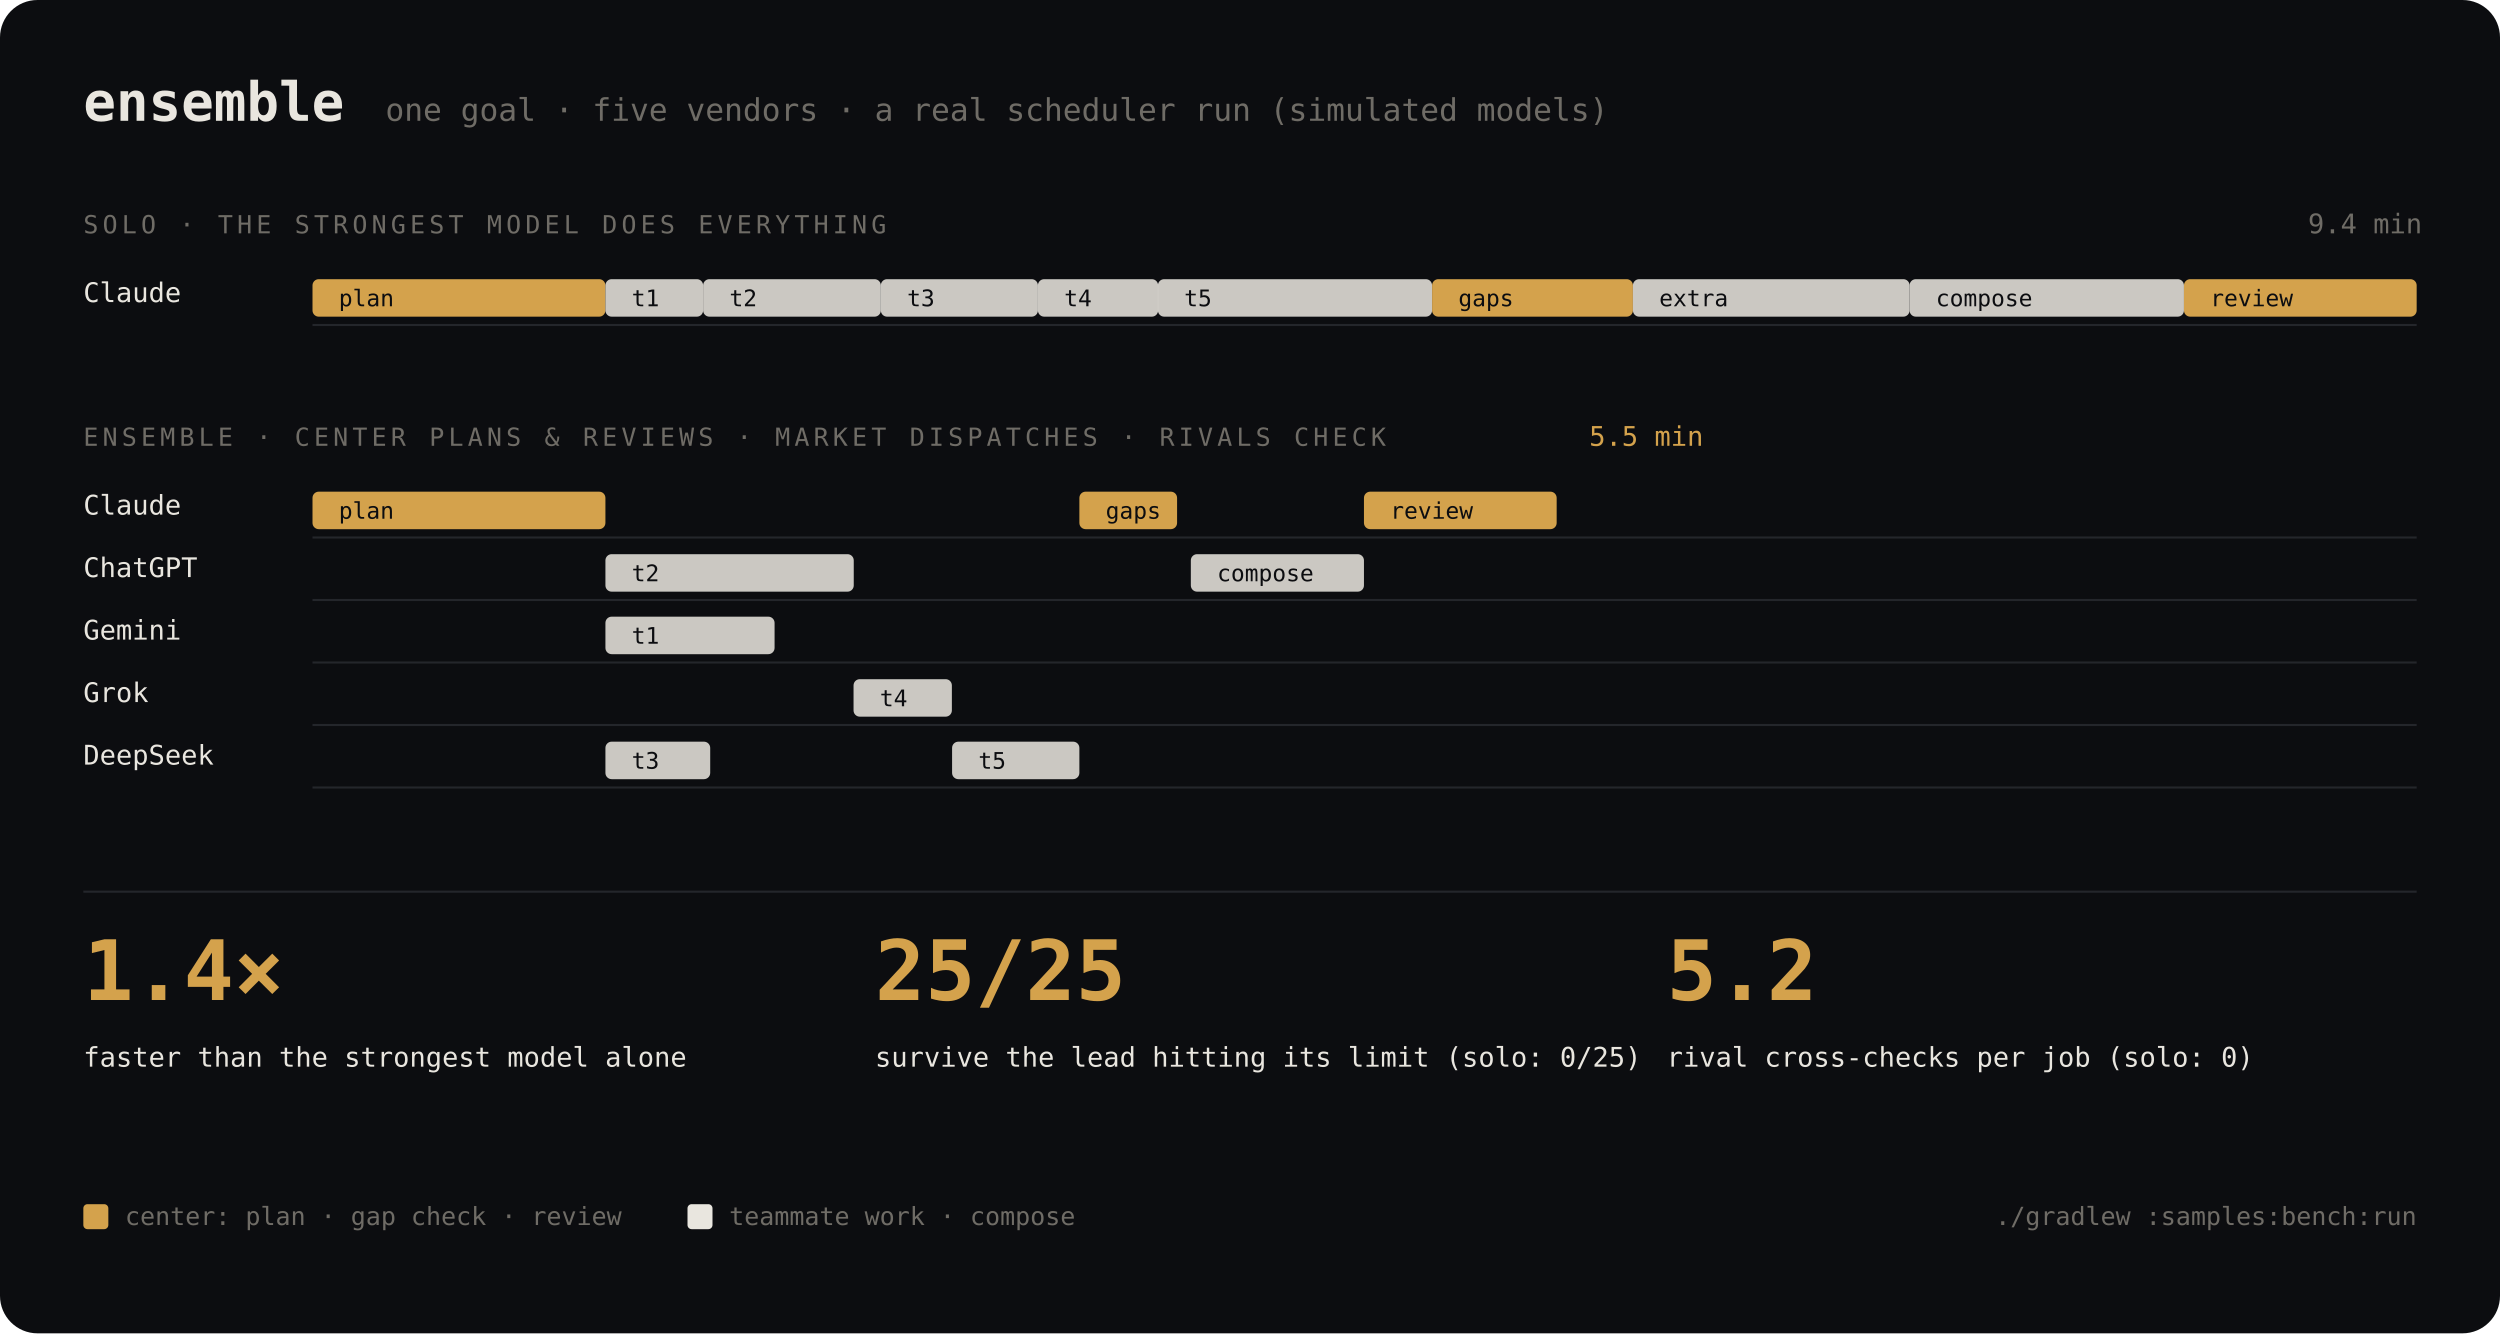
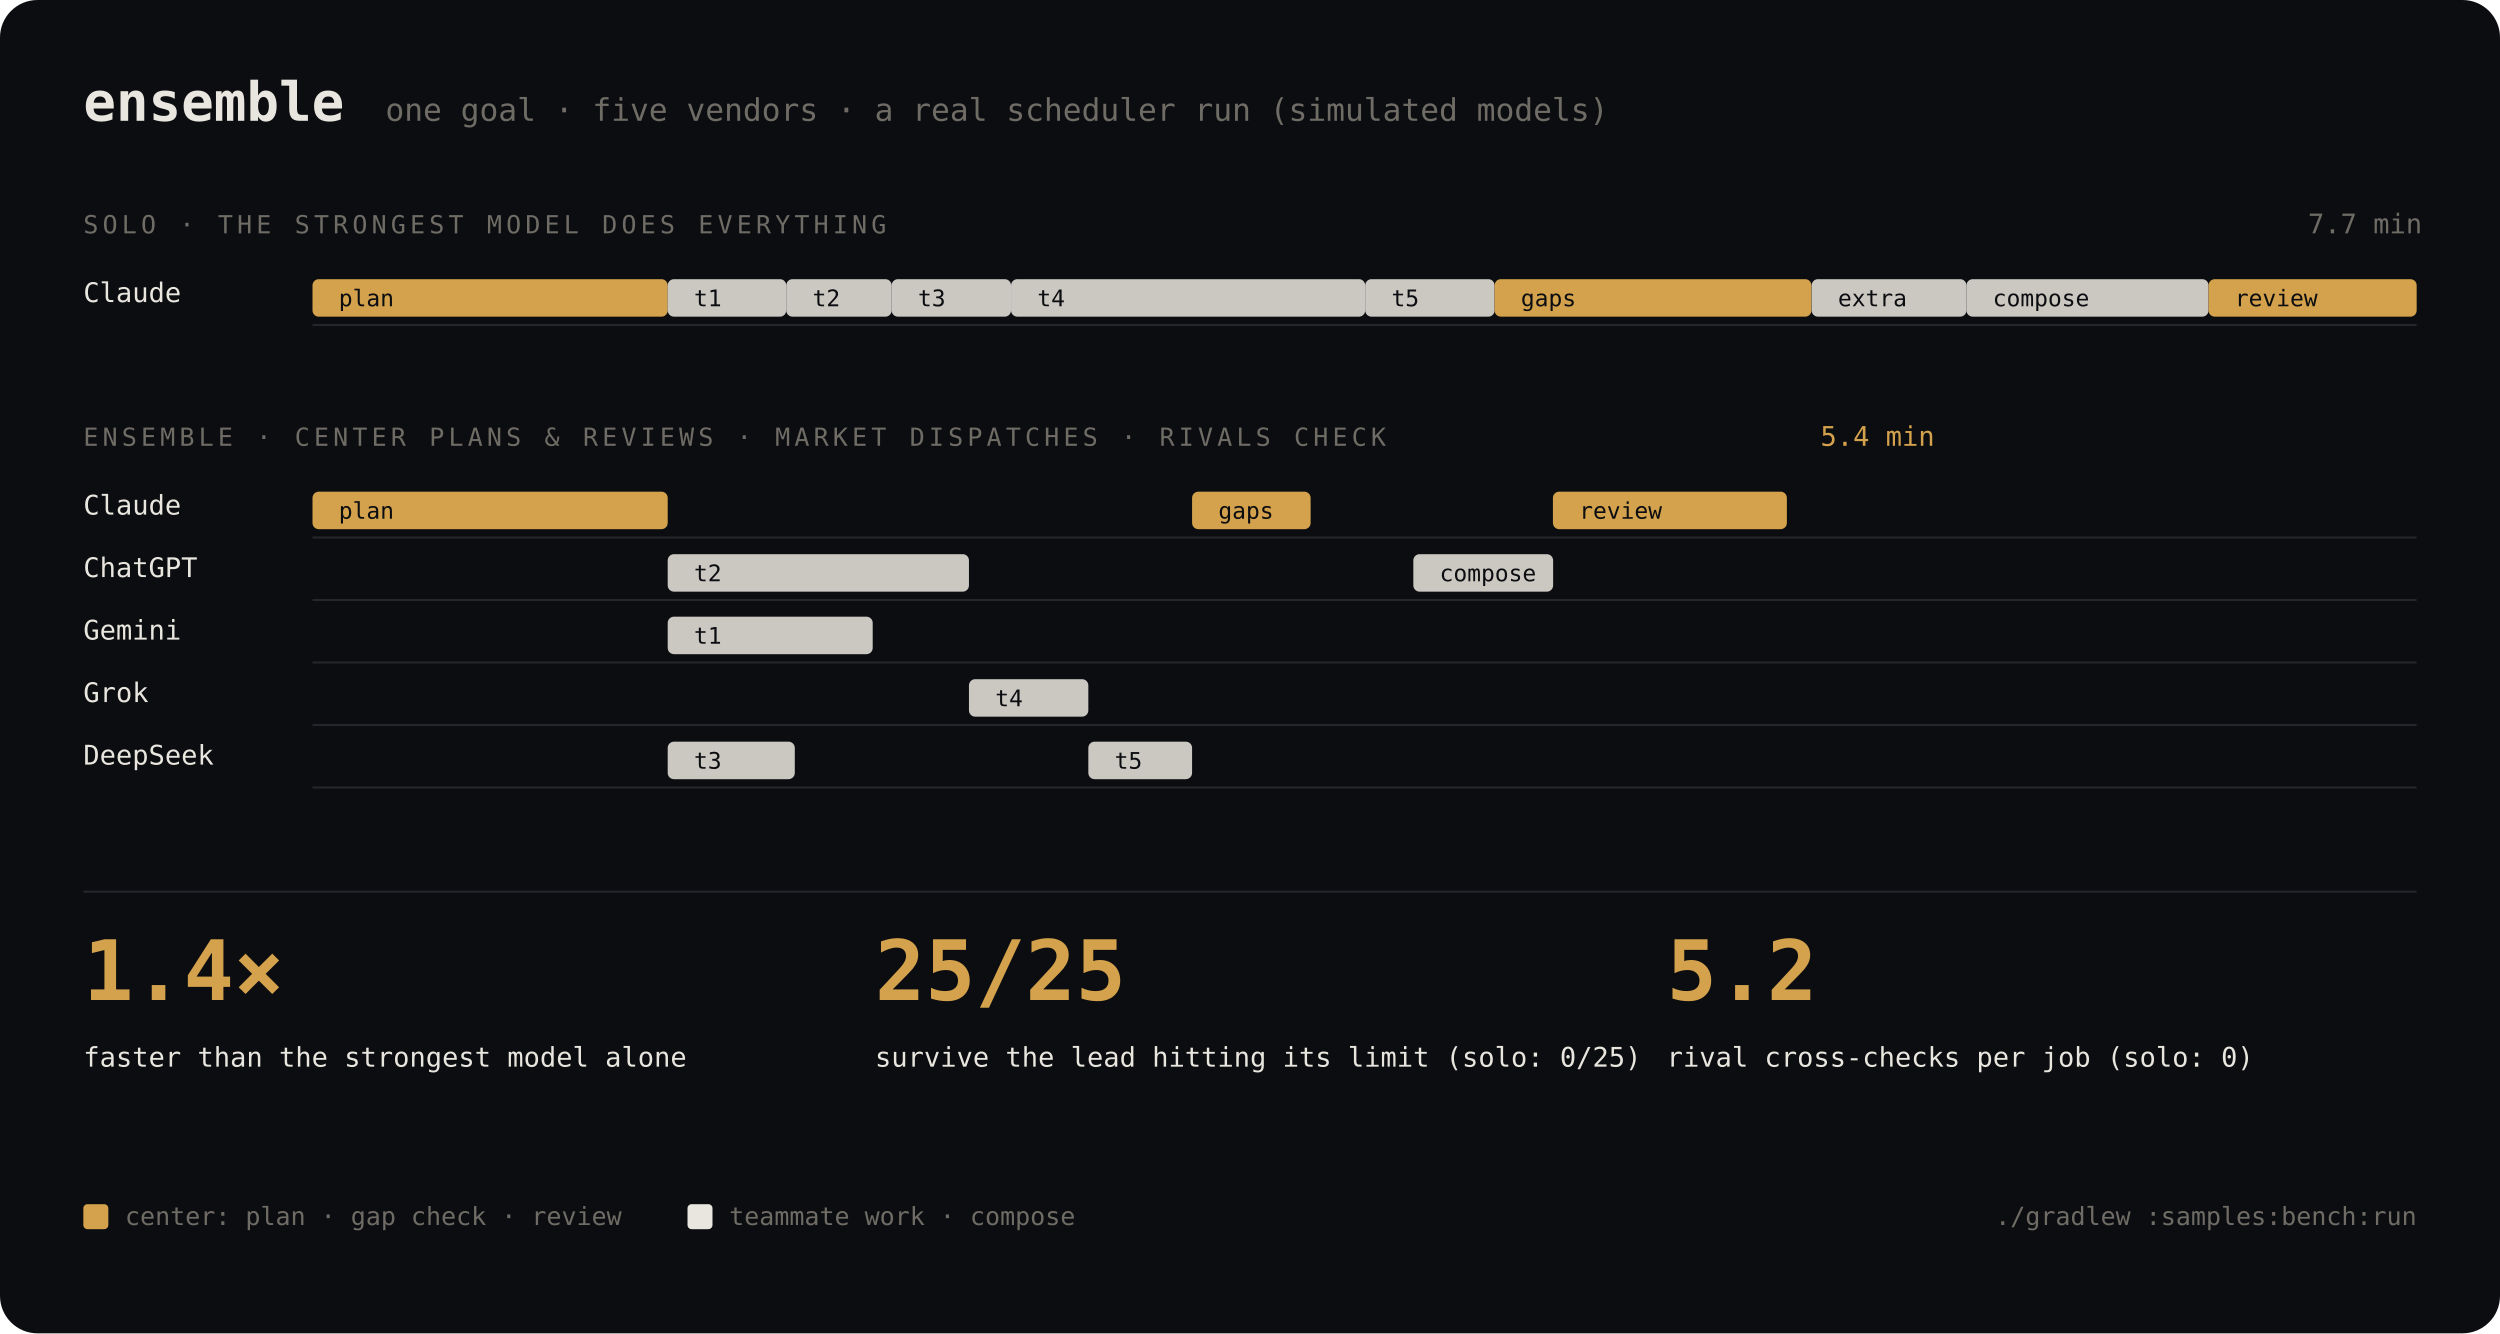
<svg xmlns="http://www.w3.org/2000/svg" viewBox="0 0 1200 640" font-family="ui-monospace,SFMono-Regular,Menlo,Consolas,monospace">
  <rect width="1200" height="640" rx="18" fill="#0C0D10" />
  <animate id="loop" attributeName="opacity" values="1;1" dur="16.0s" begin="0s;loop.end" />
  <text x="40" y="58" fill="#E9E6DF" font-size="26" font-weight="700">ensemble</text>
  <text x="185" y="58" fill="#6F6C66" font-size="15">one goal · five vendors · a real scheduler run (simulated models)</text>
  <text x="40" y="112" fill="#6F6C66" font-size="12" letter-spacing="2">SOLO · THE STRONGEST MODEL DOES EVERYTHING</text>
  <text x="40" y="145" fill="#E9E6DF" font-size="13">Claude</text>
  <line x1="150" y1="156" x2="1160" y2="156" stroke="#24262B" />
  <g>
-     <rect x="150.0" y="134" width="140.6" height="18" rx="3" fill="#D4A24C" opacity="1">
-       <set attributeName="width" to="0" begin="loop.begin" />
-       <animate id="c725" attributeName="width" from="0" to="140.6" begin="loop.begin+0.00s" dur="1.53s" fill="freeze" />
+     <rect x="150.0" y="134" width="170.5" height="18" rx="3" fill="#D4A24C" opacity="1">
+       <set attributeName="width" to="0" begin="loop.begin" />
+       <animate id="c725" attributeName="width" from="0" to="170.5" begin="loop.begin+0.00s" dur="1.86s" fill="freeze" />
    </rect>
    <text x="156.0" y="147" fill="#0C0D10" font-size="11">
      <set attributeName="opacity" to="0" begin="loop.begin" />
      <set attributeName="opacity" to="1" begin="c725.end" />plan</text>
  </g>
  <g>
-     <rect x="290.6" y="134" width="46.9" height="18" rx="3" fill="#E9E6DF" opacity="0.86">
-       <set attributeName="width" to="0" begin="loop.begin" />
-       <animate id="c1165" attributeName="width" from="0" to="46.9" begin="loop.begin+1.53s" dur="0.51s" fill="freeze" />
-     </rect>
-     <text x="296.6" y="147" fill="#0C0D10" font-size="11">
+     <rect x="320.5" y="134" width="56.9" height="18" rx="3" fill="#E9E6DF" opacity="0.86">
+       <set attributeName="width" to="0" begin="loop.begin" />
+       <animate id="c1165" attributeName="width" from="0" to="56.9" begin="loop.begin+1.86s" dur="0.62s" fill="freeze" />
+     </rect>
+     <text x="326.5" y="147" fill="#0C0D10" font-size="11">
      <set attributeName="opacity" to="0" begin="loop.begin" />
      <set attributeName="opacity" to="1" begin="c1165.end" />t1</text>
  </g>
  <g>
-     <rect x="337.5" y="134" width="85.3" height="18" rx="3" fill="#E9E6DF" opacity="0.86">
-       <set attributeName="width" to="0" begin="loop.begin" />
-       <animate id="c1606" attributeName="width" from="0" to="85.3" begin="loop.begin+2.04s" dur="0.93s" fill="freeze" />
-     </rect>
-     <text x="343.5" y="147" fill="#0C0D10" font-size="11">
+     <rect x="377.4" y="134" width="50.6" height="18" rx="3" fill="#E9E6DF" opacity="0.86">
+       <set attributeName="width" to="0" begin="loop.begin" />
+       <animate id="c1606" attributeName="width" from="0" to="50.6" begin="loop.begin+2.48s" dur="0.55s" fill="freeze" />
+     </rect>
+     <text x="383.4" y="147" fill="#0C0D10" font-size="11">
      <set attributeName="opacity" to="0" begin="loop.begin" />
      <set attributeName="opacity" to="1" begin="c1606.end" />t2</text>
  </g>
  <g>
-     <rect x="422.8" y="134" width="75.4" height="18" rx="3" fill="#E9E6DF" opacity="0.86">
-       <set attributeName="width" to="0" begin="loop.begin" />
-       <animate id="c2047" attributeName="width" from="0" to="75.4" begin="loop.begin+2.97s" dur="0.82s" fill="freeze" />
-     </rect>
-     <text x="428.8" y="147" fill="#0C0D10" font-size="11">
+     <rect x="428.0" y="134" width="57.3" height="18" rx="3" fill="#E9E6DF" opacity="0.86">
+       <set attributeName="width" to="0" begin="loop.begin" />
+       <animate id="c2047" attributeName="width" from="0" to="57.3" begin="loop.begin+3.03s" dur="0.62s" fill="freeze" />
+     </rect>
+     <text x="434.0" y="147" fill="#0C0D10" font-size="11">
      <set attributeName="opacity" to="0" begin="loop.begin" />
      <set attributeName="opacity" to="1" begin="c2047.end" />t3</text>
  </g>
  <g>
-     <rect x="498.2" y="134" width="57.7" height="18" rx="3" fill="#E9E6DF" opacity="0.86">
-       <set attributeName="width" to="0" begin="loop.begin" />
-       <animate id="c2488" attributeName="width" from="0" to="57.7" begin="loop.begin+3.79s" dur="0.63s" fill="freeze" />
-     </rect>
-     <text x="504.2" y="147" fill="#0C0D10" font-size="11">
+     <rect x="485.3" y="134" width="170.0" height="18" rx="3" fill="#E9E6DF" opacity="0.86">
+       <set attributeName="width" to="0" begin="loop.begin" />
+       <animate id="c2488" attributeName="width" from="0" to="170.0" begin="loop.begin+3.65s" dur="1.85s" fill="freeze" />
+     </rect>
+     <text x="491.3" y="147" fill="#0C0D10" font-size="11">
      <set attributeName="opacity" to="0" begin="loop.begin" />
      <set attributeName="opacity" to="1" begin="c2488.end" />t4</text>
  </g>
  <g>
-     <rect x="555.8" y="134" width="131.6" height="18" rx="3" fill="#E9E6DF" opacity="0.86">
-       <set attributeName="width" to="0" begin="loop.begin" />
-       <animate id="c2929" attributeName="width" from="0" to="131.6" begin="loop.begin+4.42s" dur="1.43s" fill="freeze" />
-     </rect>
-     <text x="561.8" y="147" fill="#0C0D10" font-size="11">
-       <set attributeName="opacity" to="0" begin="loop.begin" />
-       <set attributeName="opacity" to="1" begin="c2929.end" />t5</text>
-   </g>
-   <g>
-     <rect x="687.4" y="134" width="96.4" height="18" rx="3" fill="#D4A24C" opacity="1">
-       <set attributeName="width" to="0" begin="loop.begin" />
-       <animate id="c3372" attributeName="width" from="0" to="96.4" begin="loop.begin+5.85s" dur="1.05s" fill="freeze" />
-     </rect>
-     <text x="693.4" y="147" fill="#0C0D10" font-size="11">
+     <rect x="655.3" y="134" width="62.1" height="18" rx="3" fill="#E9E6DF" opacity="0.86">
+       <set attributeName="width" to="0" begin="loop.begin" />
+       <animate id="c2931" attributeName="width" from="0" to="62.1" begin="loop.begin+5.50s" dur="0.68s" fill="freeze" />
+     </rect>
+     <text x="661.3" y="147" fill="#0C0D10" font-size="11">
+       <set attributeName="opacity" to="0" begin="loop.begin" />
+       <set attributeName="opacity" to="1" begin="c2931.end" />t5</text>
+   </g>
+   <g>
+     <rect x="717.4" y="134" width="152.1" height="18" rx="3" fill="#D4A24C" opacity="1">
+       <set attributeName="width" to="0" begin="loop.begin" />
+       <animate id="c3372" attributeName="width" from="0" to="152.1" begin="loop.begin+6.18s" dur="1.66s" fill="freeze" />
+     </rect>
+     <text x="723.4" y="147" fill="#0C0D10" font-size="11">
      <set attributeName="opacity" to="0" begin="loop.begin" />
      <set attributeName="opacity" to="1" begin="c3372.end" />gaps</text>
  </g>
  <g>
-     <rect x="783.8" y="134" width="132.8" height="18" rx="3" fill="#E9E6DF" opacity="0.86">
-       <set attributeName="width" to="0" begin="loop.begin" />
-       <animate id="c3812" attributeName="width" from="0" to="132.8" begin="loop.begin+6.90s" dur="1.45s" fill="freeze" />
-     </rect>
-     <text x="789.8" y="147" fill="#0C0D10" font-size="11">
-       <set attributeName="opacity" to="0" begin="loop.begin" />
-       <set attributeName="opacity" to="1" begin="c3812.end" />extra</text>
-   </g>
-   <g>
-     <rect x="916.6" y="134" width="131.7" height="18" rx="3" fill="#E9E6DF" opacity="0.86">
-       <set attributeName="width" to="0" begin="loop.begin" />
-       <animate id="c4258" attributeName="width" from="0" to="131.7" begin="loop.begin+8.35s" dur="1.43s" fill="freeze" />
-     </rect>
-     <text x="922.6" y="147" fill="#0C0D10" font-size="11">
+     <rect x="869.6" y="134" width="74.3" height="18" rx="3" fill="#E9E6DF" opacity="0.86">
+       <set attributeName="width" to="0" begin="loop.begin" />
+       <animate id="c3814" attributeName="width" from="0" to="74.3" begin="loop.begin+7.84s" dur="0.81s" fill="freeze" />
+     </rect>
+     <text x="875.6" y="147" fill="#0C0D10" font-size="11">
+       <set attributeName="opacity" to="0" begin="loop.begin" />
+       <set attributeName="opacity" to="1" begin="c3814.end" />extra</text>
+   </g>
+   <g>
+     <rect x="943.9" y="134" width="116.2" height="18" rx="3" fill="#E9E6DF" opacity="0.86">
+       <set attributeName="width" to="0" begin="loop.begin" />
+       <animate id="c4258" attributeName="width" from="0" to="116.2" begin="loop.begin+8.65s" dur="1.27s" fill="freeze" />
+     </rect>
+     <text x="949.9" y="147" fill="#0C0D10" font-size="11">
      <set attributeName="opacity" to="0" begin="loop.begin" />
      <set attributeName="opacity" to="1" begin="c4258.end" />compose</text>
  </g>
  <g>
-     <rect x="1048.3" y="134" width="111.7" height="18" rx="3" fill="#D4A24C" opacity="1">
-       <set attributeName="width" to="0" begin="loop.begin" />
-       <animate id="c4706" attributeName="width" from="0" to="111.7" begin="loop.begin+9.78s" dur="1.22s" fill="freeze" />
-     </rect>
-     <text x="1054.3" y="147" fill="#0C0D10" font-size="11">
+     <rect x="1060.1" y="134" width="99.9" height="18" rx="3" fill="#D4A24C" opacity="1">
+       <set attributeName="width" to="0" begin="loop.begin" />
+       <animate id="c4706" attributeName="width" from="0" to="99.9" begin="loop.begin+9.91s" dur="1.09s" fill="freeze" />
+     </rect>
+     <text x="1066.1" y="147" fill="#0C0D10" font-size="11">
      <set attributeName="opacity" to="0" begin="loop.begin" />
      <set attributeName="opacity" to="1" begin="c4706.end" />review</text>
  </g>
  <text x="1100" y="112" fill="#6F6C66" font-size="13">
    <set attributeName="opacity" to="0" begin="loop.begin" />
-     <set attributeName="opacity" to="1" begin="loop.begin+11.0s" />9.4 min</text>
+     <set attributeName="opacity" to="1" begin="loop.begin+11.0s" />7.7 min</text>
  <text x="40" y="214" fill="#6F6C66" font-size="12" letter-spacing="2">ENSEMBLE · CENTER PLANS &amp; REVIEWS · MARKET DISPATCHES · RIVALS CHECK</text>
  <text x="40" y="247" fill="#E9E6DF" font-size="13">Claude</text>
  <line x1="150" y1="258" x2="1160" y2="258" stroke="#24262B" />
  <text x="40" y="277" fill="#E9E6DF" font-size="13">ChatGPT</text>
  <line x1="150" y1="288" x2="1160" y2="288" stroke="#24262B" />
  <text x="40" y="307" fill="#E9E6DF" font-size="13">Gemini</text>
  <line x1="150" y1="318" x2="1160" y2="318" stroke="#24262B" />
  <text x="40" y="337" fill="#E9E6DF" font-size="13">Grok</text>
  <line x1="150" y1="348" x2="1160" y2="348" stroke="#24262B" />
  <text x="40" y="367" fill="#E9E6DF" font-size="13">DeepSeek</text>
  <line x1="150" y1="378" x2="1160" y2="378" stroke="#24262B" />
  <g>
-     <rect x="150.0" y="236" width="140.6" height="18" rx="3" fill="#D4A24C" opacity="1">
-       <set attributeName="width" to="0" begin="loop.begin" />
-       <animate id="c6112" attributeName="width" from="0" to="140.6" begin="loop.begin+0.00s" dur="1.53s" fill="freeze" />
+     <rect x="150.0" y="236" width="170.5" height="18" rx="3" fill="#D4A24C" opacity="1">
+       <set attributeName="width" to="0" begin="loop.begin" />
+       <animate id="c6110" attributeName="width" from="0" to="170.5" begin="loop.begin+0.00s" dur="1.86s" fill="freeze" />
    </rect>
    <text x="156.0" y="249" fill="#0C0D10" font-size="11">
      <set attributeName="opacity" to="0" begin="loop.begin" />
-       <set attributeName="opacity" to="1" begin="c6112.end" />plan</text>
-   </g>
-   <g>
-     <rect x="290.6" y="296" width="81.2" height="18" rx="3" fill="#E9E6DF" opacity="0.86">
-       <set attributeName="width" to="0" begin="loop.begin" />
-       <animate id="c6554" attributeName="width" from="0" to="81.2" begin="loop.begin+1.53s" dur="0.88s" fill="freeze" />
-     </rect>
-     <text x="296.6" y="309" fill="#0C0D10" font-size="11">
-       <set attributeName="opacity" to="0" begin="loop.begin" />
-       <set attributeName="opacity" to="1" begin="c6554.end" />t1</text>
-   </g>
-   <g>
-     <rect x="290.6" y="266" width="119.2" height="18" rx="3" fill="#E9E6DF" opacity="0.86">
-       <set attributeName="width" to="0" begin="loop.begin" />
-       <animate id="c6995" attributeName="width" from="0" to="119.2" begin="loop.begin+1.53s" dur="1.30s" fill="freeze" />
-     </rect>
-     <text x="296.6" y="279" fill="#0C0D10" font-size="11">
-       <set attributeName="opacity" to="0" begin="loop.begin" />
-       <set attributeName="opacity" to="1" begin="c6995.end" />t2</text>
-   </g>
-   <g>
-     <rect x="290.6" y="356" width="50.3" height="18" rx="3" fill="#E9E6DF" opacity="0.86">
-       <set attributeName="width" to="0" begin="loop.begin" />
-       <animate id="c7438" attributeName="width" from="0" to="50.3" begin="loop.begin+1.53s" dur="0.55s" fill="freeze" />
-     </rect>
-     <text x="296.6" y="369" fill="#0C0D10" font-size="11">
-       <set attributeName="opacity" to="0" begin="loop.begin" />
-       <set attributeName="opacity" to="1" begin="c7438.end" />t3</text>
-   </g>
-   <g>
-     <rect x="409.7" y="326" width="47.2" height="18" rx="3" fill="#E9E6DF" opacity="0.86">
-       <set attributeName="width" to="0" begin="loop.begin" />
-       <animate id="c7879" attributeName="width" from="0" to="47.2" begin="loop.begin+2.83s" dur="0.51s" fill="freeze" />
-     </rect>
-     <text x="415.7" y="339" fill="#0C0D10" font-size="11">
-       <set attributeName="opacity" to="0" begin="loop.begin" />
-       <set attributeName="opacity" to="1" begin="c7879.end" />t4</text>
-   </g>
-   <g>
-     <rect x="457.0" y="356" width="61.1" height="18" rx="3" fill="#E9E6DF" opacity="0.86">
-       <set attributeName="width" to="0" begin="loop.begin" />
-       <animate id="c8320" attributeName="width" from="0" to="61.1" begin="loop.begin+3.34s" dur="0.67s" fill="freeze" />
-     </rect>
-     <text x="463.0" y="369" fill="#0C0D10" font-size="11">
-       <set attributeName="opacity" to="0" begin="loop.begin" />
-       <set attributeName="opacity" to="1" begin="c8320.end" />t5</text>
-   </g>
-   <g>
-     <rect x="518.1" y="236" width="46.9" height="18" rx="3" fill="#D4A24C" opacity="1">
-       <set attributeName="width" to="0" begin="loop.begin" />
-       <animate id="c8761" attributeName="width" from="0" to="46.9" begin="loop.begin+4.01s" dur="0.51s" fill="freeze" />
-     </rect>
-     <text x="524.1" y="249" fill="#0C0D10" font-size="11">
-       <set attributeName="opacity" to="0" begin="loop.begin" />
-       <set attributeName="opacity" to="1" begin="c8761.end" />gaps</text>
-   </g>
-   <g>
-     <rect x="571.6" y="266" width="83.1" height="18" rx="3" fill="#E9E6DF" opacity="0.86">
-       <set attributeName="width" to="0" begin="loop.begin" />
-       <animate id="c9201" attributeName="width" from="0" to="83.1" begin="loop.begin+4.59s" dur="0.91s" fill="freeze" />
-     </rect>
-     <text x="577.6" y="279" fill="#0C0D10" font-size="11">
-       <set attributeName="opacity" to="0" begin="loop.begin" />
-       <set attributeName="opacity" to="1" begin="c9201.end" />compose</text>
-   </g>
-   <g>
-     <rect x="654.7" y="236" width="92.5" height="18" rx="3" fill="#D4A24C" opacity="1">
-       <set attributeName="width" to="0" begin="loop.begin" />
-       <animate id="c9647" attributeName="width" from="0" to="92.5" begin="loop.begin+5.50s" dur="1.01s" fill="freeze" />
-     </rect>
-     <text x="660.7" y="249" fill="#0C0D10" font-size="11">
-       <set attributeName="opacity" to="0" begin="loop.begin" />
-       <set attributeName="opacity" to="1" begin="c9647.end" />review</text>
-   </g>
-   <text x="755" y="214" fill="#D4A24C" font-size="13">
+       <set attributeName="opacity" to="1" begin="c6110.end" />plan</text>
+   </g>
+   <g>
+     <rect x="320.5" y="296" width="98.4" height="18" rx="3" fill="#E9E6DF" opacity="0.86">
+       <set attributeName="width" to="0" begin="loop.begin" />
+       <animate id="c6552" attributeName="width" from="0" to="98.4" begin="loop.begin+1.86s" dur="1.07s" fill="freeze" />
+     </rect>
+     <text x="326.5" y="309" fill="#0C0D10" font-size="11">
+       <set attributeName="opacity" to="0" begin="loop.begin" />
+       <set attributeName="opacity" to="1" begin="c6552.end" />t1</text>
+   </g>
+   <g>
+     <rect x="320.5" y="266" width="144.6" height="18" rx="3" fill="#E9E6DF" opacity="0.86">
+       <set attributeName="width" to="0" begin="loop.begin" />
+       <animate id="c6993" attributeName="width" from="0" to="144.6" begin="loop.begin+1.86s" dur="1.57s" fill="freeze" />
+     </rect>
+     <text x="326.5" y="279" fill="#0C0D10" font-size="11">
+       <set attributeName="opacity" to="0" begin="loop.begin" />
+       <set attributeName="opacity" to="1" begin="c6993.end" />t2</text>
+   </g>
+   <g>
+     <rect x="320.5" y="356" width="61.0" height="18" rx="3" fill="#E9E6DF" opacity="0.86">
+       <set attributeName="width" to="0" begin="loop.begin" />
+       <animate id="c7436" attributeName="width" from="0" to="61.0" begin="loop.begin+1.86s" dur="0.66s" fill="freeze" />
+     </rect>
+     <text x="326.5" y="369" fill="#0C0D10" font-size="11">
+       <set attributeName="opacity" to="0" begin="loop.begin" />
+       <set attributeName="opacity" to="1" begin="c7436.end" />t3</text>
+   </g>
+   <g>
+     <rect x="465.1" y="326" width="57.3" height="18" rx="3" fill="#E9E6DF" opacity="0.86">
+       <set attributeName="width" to="0" begin="loop.begin" />
+       <animate id="c7877" attributeName="width" from="0" to="57.3" begin="loop.begin+3.43s" dur="0.62s" fill="freeze" />
+     </rect>
+     <text x="471.1" y="339" fill="#0C0D10" font-size="11">
+       <set attributeName="opacity" to="0" begin="loop.begin" />
+       <set attributeName="opacity" to="1" begin="c7877.end" />t4</text>
+   </g>
+   <g>
+     <rect x="522.4" y="356" width="49.8" height="18" rx="3" fill="#E9E6DF" opacity="0.86">
+       <set attributeName="width" to="0" begin="loop.begin" />
+       <animate id="c8318" attributeName="width" from="0" to="49.8" begin="loop.begin+4.06s" dur="0.54s" fill="freeze" />
+     </rect>
+     <text x="528.4" y="369" fill="#0C0D10" font-size="11">
+       <set attributeName="opacity" to="0" begin="loop.begin" />
+       <set attributeName="opacity" to="1" begin="c8318.end" />t5</text>
+   </g>
+   <g>
+     <rect x="572.2" y="236" width="56.9" height="18" rx="3" fill="#D4A24C" opacity="1">
+       <set attributeName="width" to="0" begin="loop.begin" />
+       <animate id="c8759" attributeName="width" from="0" to="56.9" begin="loop.begin+4.60s" dur="0.62s" fill="freeze" />
+     </rect>
+     <text x="578.2" y="249" fill="#0C0D10" font-size="11">
+       <set attributeName="opacity" to="0" begin="loop.begin" />
+       <set attributeName="opacity" to="1" begin="c8759.end" />gaps</text>
+   </g>
+   <g>
+     <rect x="678.4" y="266" width="67.1" height="18" rx="3" fill="#E9E6DF" opacity="0.86">
+       <set attributeName="width" to="0" begin="loop.begin" />
+       <animate id="c9199" attributeName="width" from="0" to="67.1" begin="loop.begin+5.75s" dur="0.73s" fill="freeze" />
+     </rect>
+     <text x="684.4" y="279" fill="#0C0D10" font-size="11">
+       <set attributeName="opacity" to="0" begin="loop.begin" />
+       <set attributeName="opacity" to="1" begin="c9199.end" />compose</text>
+   </g>
+   <g>
+     <rect x="745.4" y="236" width="112.3" height="18" rx="3" fill="#D4A24C" opacity="1">
+       <set attributeName="width" to="0" begin="loop.begin" />
+       <animate id="c9645" attributeName="width" from="0" to="112.3" begin="loop.begin+6.48s" dur="1.22s" fill="freeze" />
+     </rect>
+     <text x="751.4" y="249" fill="#0C0D10" font-size="11">
+       <set attributeName="opacity" to="0" begin="loop.begin" />
+       <set attributeName="opacity" to="1" begin="c9645.end" />review</text>
+   </g>
+   <text x="866" y="214" fill="#D4A24C" font-size="13">
    <set attributeName="opacity" to="0" begin="loop.begin" />
-     <set attributeName="opacity" to="1" begin="loop.begin+11.0s" />5.5 min</text>
+     <set attributeName="opacity" to="1" begin="loop.begin+11.0s" />5.4 min</text>
  <line x1="40" y1="428" x2="1160" y2="428" stroke="#24262B" />
  <text x="40" y="480" fill="#D4A24C" font-size="40" font-weight="700">1.4×</text>
  <text x="40" y="512" fill="#E9E6DF" font-size="13">faster than the strongest model alone</text>
  <text x="420" y="480" fill="#D4A24C" font-size="40" font-weight="700">25/25</text>
  <text x="420" y="512" fill="#E9E6DF" font-size="13">survive the lead hitting its limit (solo: 0/25)</text>
  <text x="800" y="480" fill="#D4A24C" font-size="40" font-weight="700">5.2</text>
  <text x="800" y="512" fill="#E9E6DF" font-size="13">rival cross-checks per job (solo: 0)</text>
  <rect x="40" y="578" width="12" height="12" rx="2" fill="#D4A24C" />
  <text x="60" y="588" fill="#6F6C66" font-size="12">center: plan · gap check · review</text>
  <rect x="330" y="578" width="12" height="12" rx="2" fill="#E9E6DF" />
  <text x="350" y="588" fill="#6F6C66" font-size="12">teammate work · compose</text>
  <text x="1160" y="588" fill="#6F6C66" font-size="12" text-anchor="end">./gradlew :samples:bench:run</text>
</svg>
